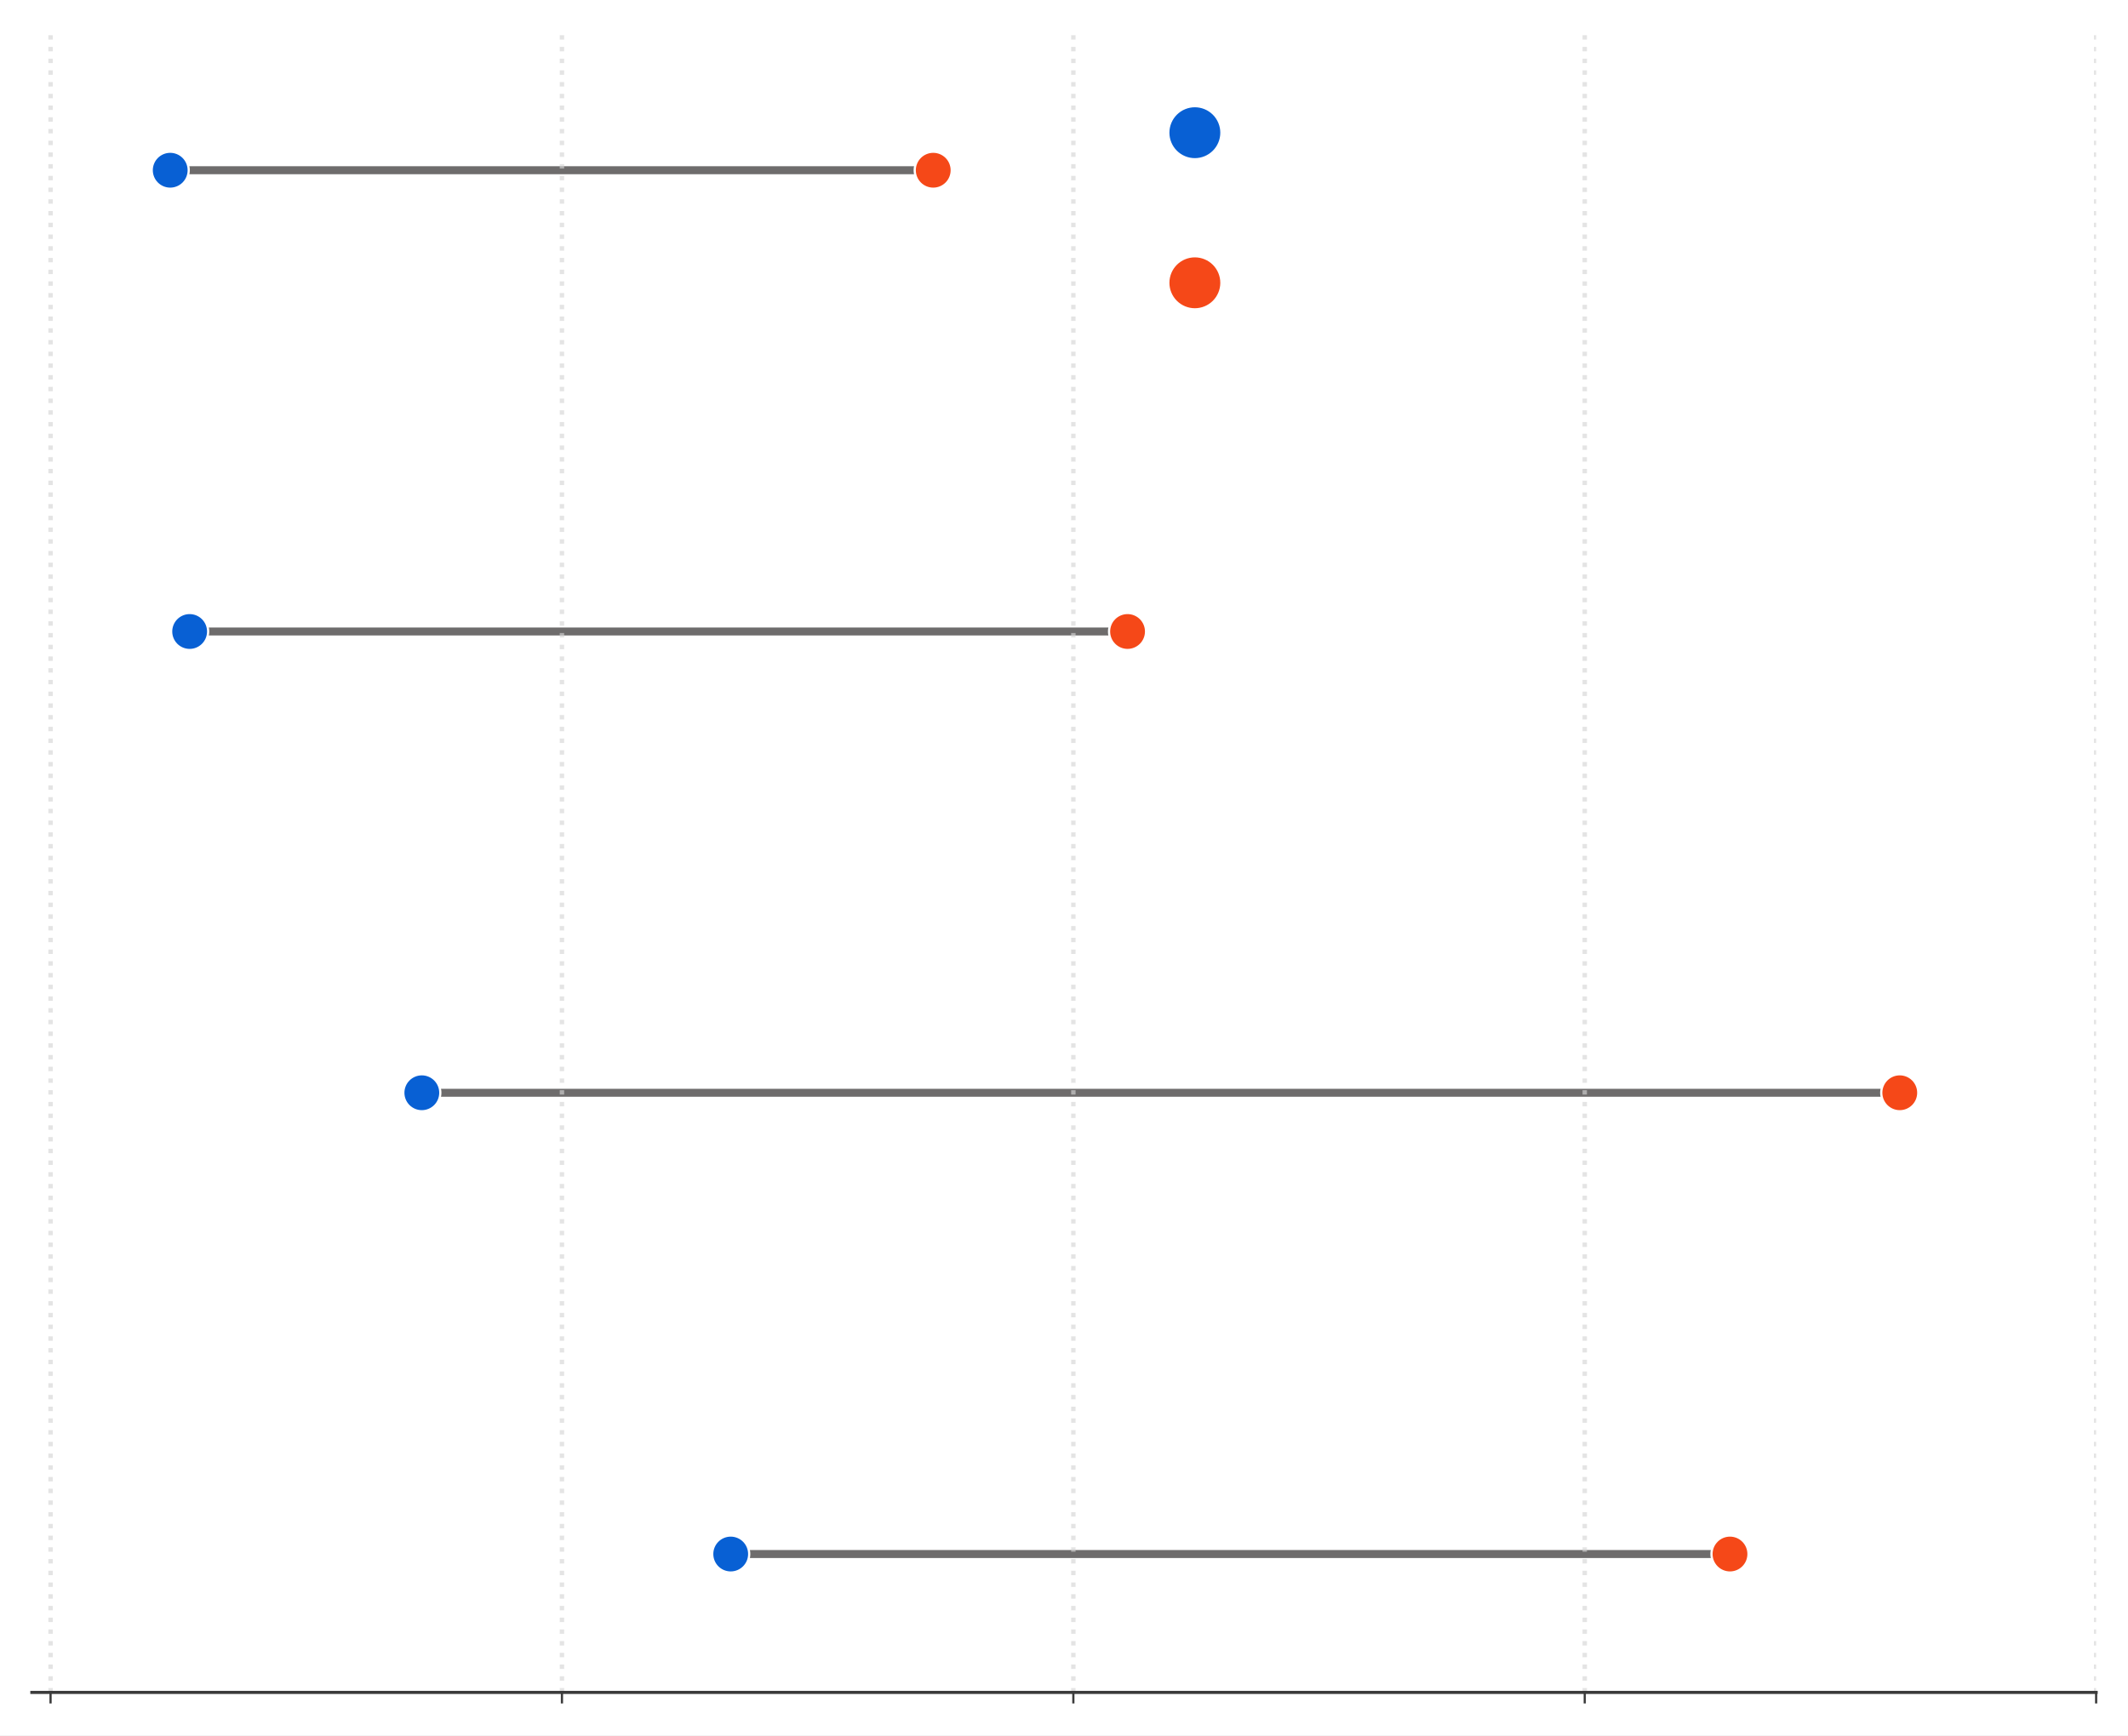
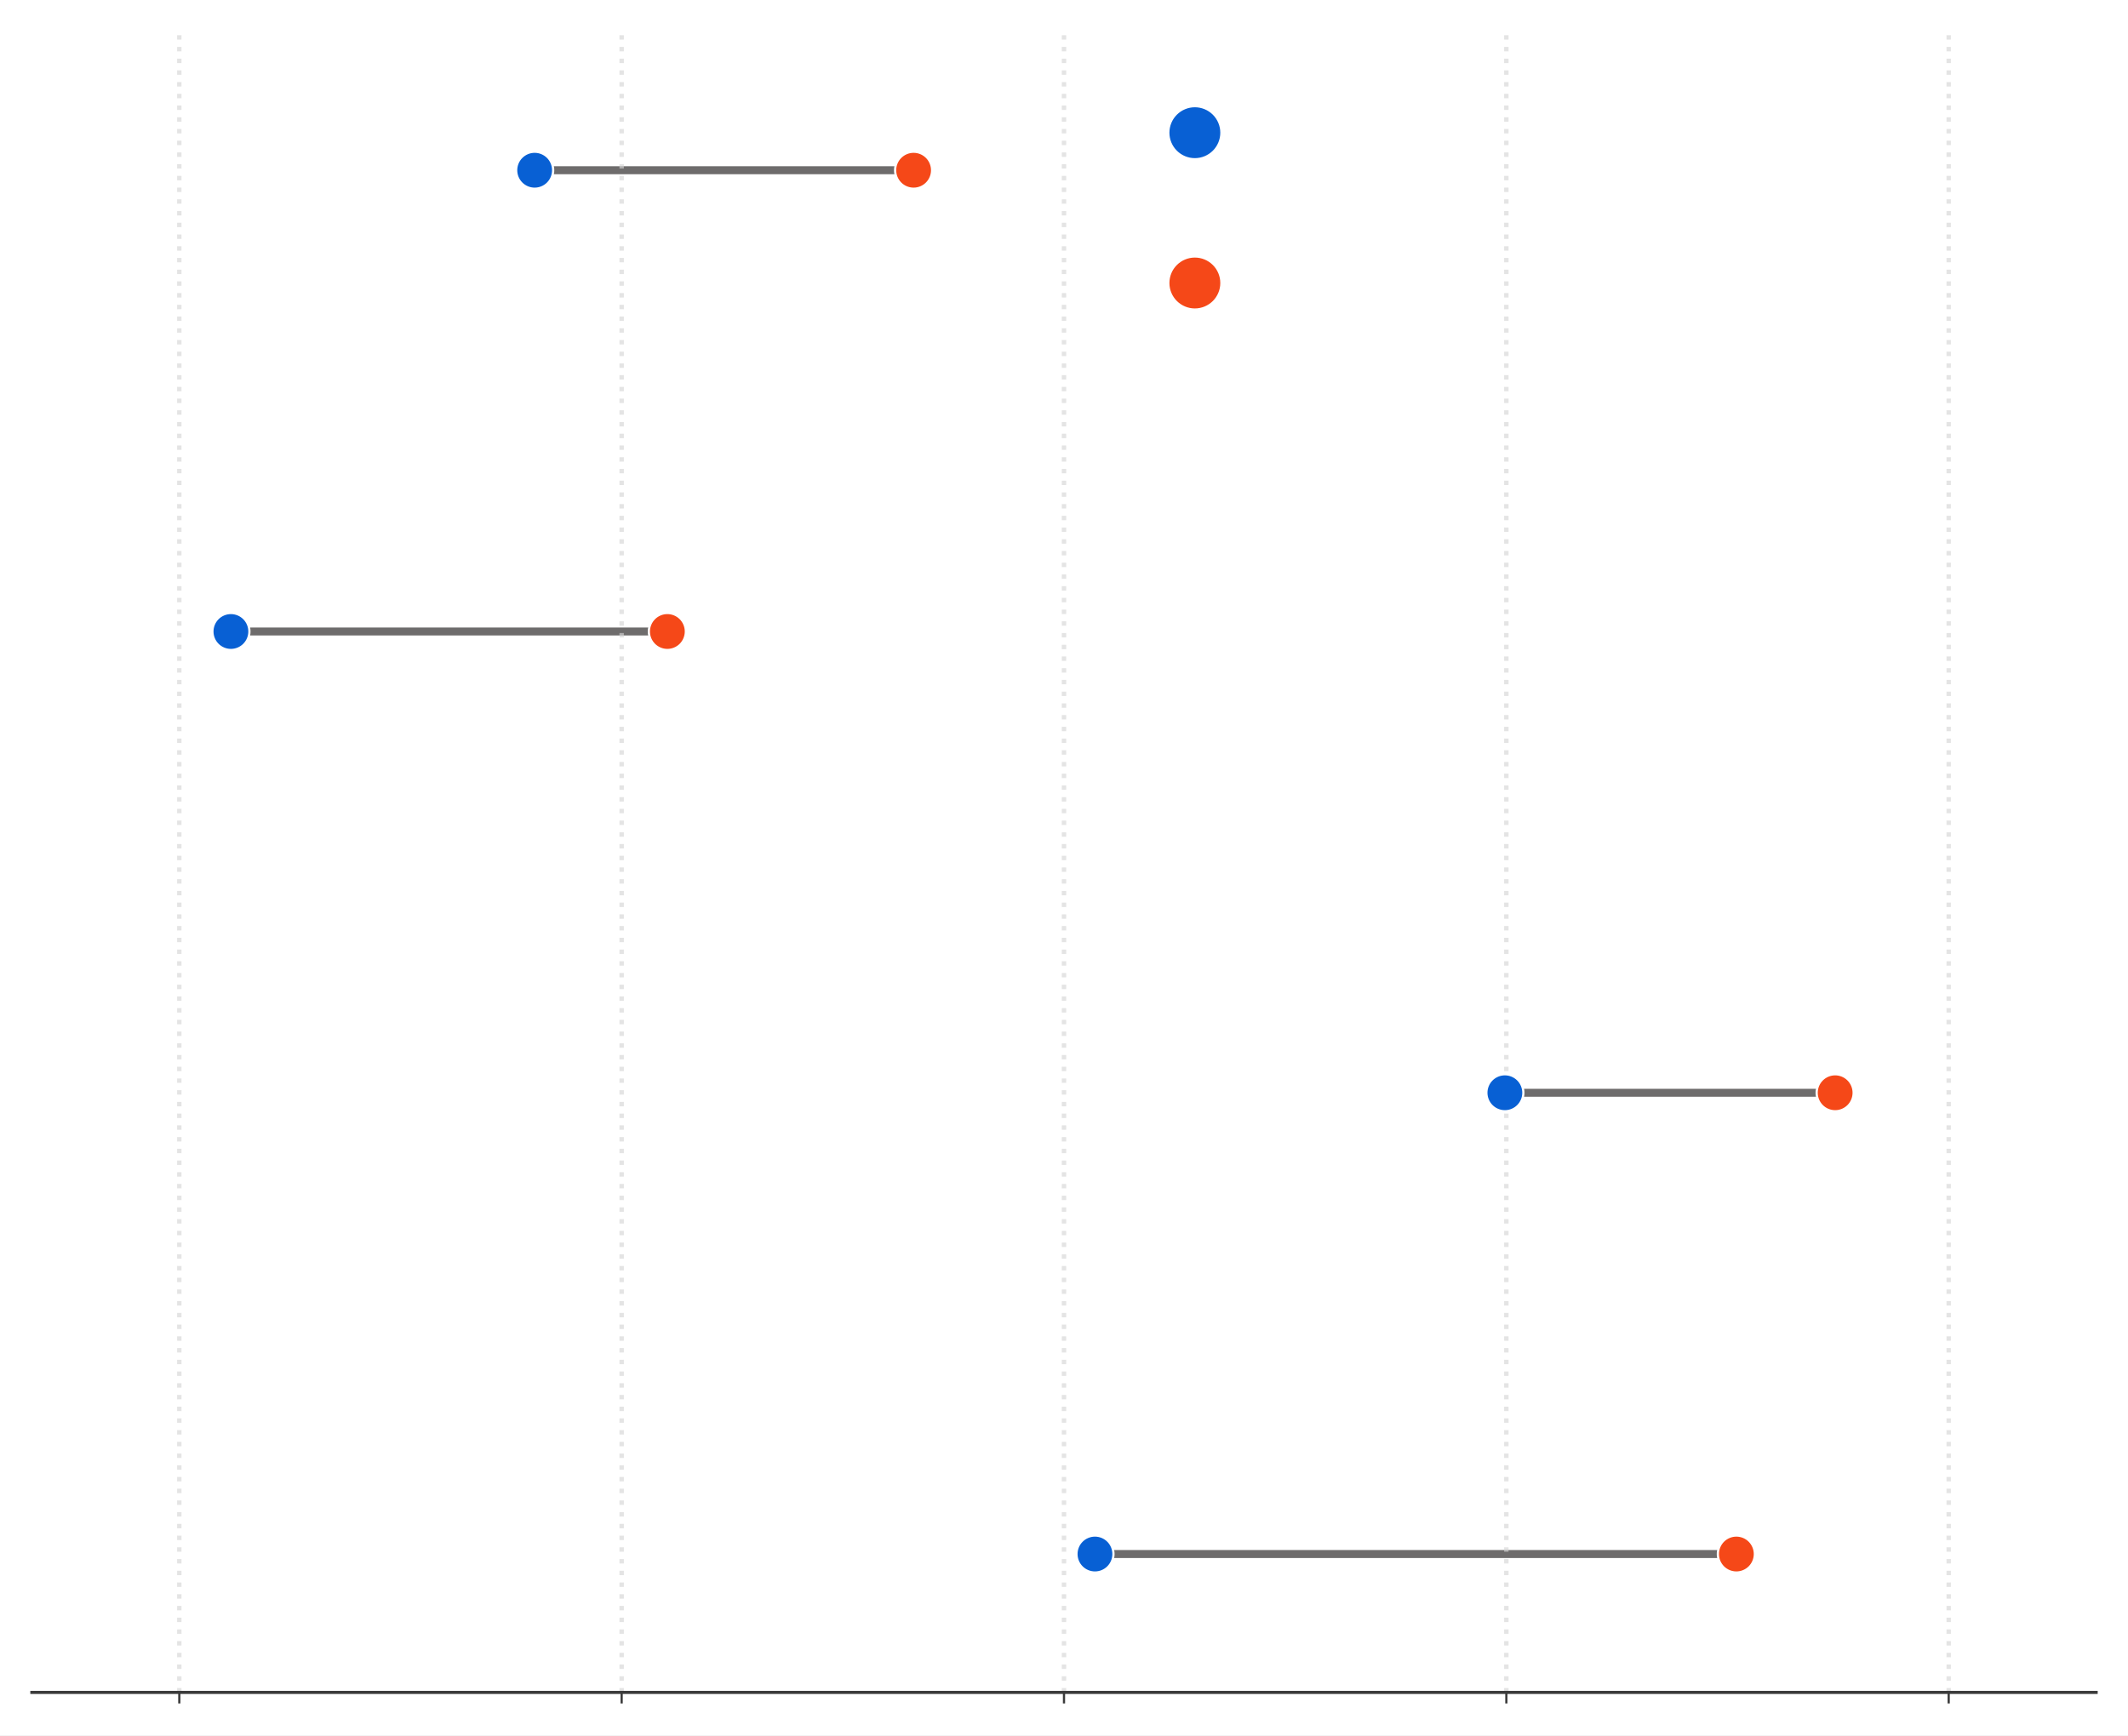
<svg xmlns="http://www.w3.org/2000/svg" xmlns:xlink="http://www.w3.org/1999/xlink" width="480.96pt" height="392.308pt" viewBox="0 0 480.96 392.308" version="1.1">
  <defs>
    <style type="text/css">*{stroke-linejoin: round; stroke-linecap: butt}</style>
  </defs>
  <g id="figure_1">
    <g id="patch_1">
      <path d="M 0 392.308  L 480.96 392.308  L 480.96 0  L 0 0  z " style="fill: #ffffff" />
    </g>
    <g id="axes_1">
      <g id="patch_2">
        <path d="M 7.2 382.608  L 473.76 382.608  L 473.76 7.2  L 7.2 7.2  z " style="fill: #ffffff" />
      </g>
      <g id="LineCollection_1">
-         <path d="M 38.472 38.484  L 210.923 38.484  " clip-path="url(#pf7cfadc4c7)" style="fill: none; stroke: #6e6c6c; stroke-width: 1.8" />
+         <path d="M 120.841 38.484  L 206.488 38.484  " clip-path="url(#p72d668829b)" style="fill: none; stroke: #6e6c6c; stroke-width: 1.8" />
      </g>
      <g id="LineCollection_2">
-         <path d="M 42.864 142.764  L 254.845 142.764  " clip-path="url(#pf7cfadc4c7)" style="fill: none; stroke: #6e6c6c; stroke-width: 1.8" />
+         <path d="M 52.19 142.764  L 150.834 142.764  " clip-path="url(#p72d668829b)" style="fill: none; stroke: #6e6c6c; stroke-width: 1.8" />
      </g>
      <g id="LineCollection_3">
-         <path d="M 95.339 247.044  L 429.376 247.044  " clip-path="url(#pf7cfadc4c7)" style="fill: none; stroke: #6e6c6c; stroke-width: 1.8" />
+         <path d="M 340.124 247.044  L 414.773 247.044  " clip-path="url(#p72d668829b)" style="fill: none; stroke: #6e6c6c; stroke-width: 1.8" />
      </g>
      <g id="LineCollection_4">
-         <path d="M 165.152 351.324  L 391.002 351.324  " clip-path="url(#pf7cfadc4c7)" style="fill: none; stroke: #6e6c6c; stroke-width: 1.8" />
+         <path d="M 247.478 351.324  L 392.445 351.324  " clip-path="url(#p72d668829b)" style="fill: none; stroke: #6e6c6c; stroke-width: 1.8" />
      </g>
      <g id="matplotlib.axis_1">
        <g id="xtick_1">
          <g id="line2d_1">
-             <path d="M 11.426 382.608  L 11.426 7.2  " clip-path="url(#pf7cfadc4c7)" style="fill: none; stroke-dasharray: 1,1.65; stroke-dashoffset: 0; stroke: #d5d5d5; stroke-opacity: 0.63" />
+             <path d="M 40.526 382.608  L 40.526 7.2  " clip-path="url(#p72d668829b)" style="fill: none; stroke-dasharray: 1,1.65; stroke-dashoffset: 0; stroke: #d5d5d5; stroke-opacity: 0.63" />
          </g>
          <g id="line2d_2">
            <defs>
-               <path id="m4f0fa015aa" d="M 0 0  L 0 2.5  " style="stroke: #3b3b3b; stroke-width: 0.5" />
+               <path id="m110e962047" d="M 0 0  L 0 2.5  " style="stroke: #3b3b3b; stroke-width: 0.5" />
            </defs>
            <g>
-               <use xlink:href="#m4f0fa015aa" x="11.426" y="382.608" style="fill: #3b3b3b; stroke: #3b3b3b; stroke-width: 0.5" />
+               <use xlink:href="#m110e962047" x="40.526" y="382.608" style="fill: #3b3b3b; stroke: #3b3b3b; stroke-width: 0.5" />
            </g>
          </g>
        </g>
        <g id="xtick_2">
          <g id="line2d_3">
-             <path d="M 127.009 382.608  L 127.009 7.2  " clip-path="url(#pf7cfadc4c7)" style="fill: none; stroke-dasharray: 1,1.65; stroke-dashoffset: 0; stroke: #d5d5d5; stroke-opacity: 0.63" />
+             <path d="M 140.503 382.608  L 140.503 7.2  " clip-path="url(#p72d668829b)" style="fill: none; stroke-dasharray: 1,1.65; stroke-dashoffset: 0; stroke: #d5d5d5; stroke-opacity: 0.63" />
          </g>
          <g id="line2d_4">
            <g>
-               <use xlink:href="#m4f0fa015aa" x="127.009" y="382.608" style="fill: #3b3b3b; stroke: #3b3b3b; stroke-width: 0.5" />
+               <use xlink:href="#m110e962047" x="140.503" y="382.608" style="fill: #3b3b3b; stroke: #3b3b3b; stroke-width: 0.5" />
            </g>
          </g>
        </g>
        <g id="xtick_3">
          <g id="line2d_5">
-             <path d="M 242.593 382.608  L 242.593 7.2  " clip-path="url(#pf7cfadc4c7)" style="fill: none; stroke-dasharray: 1,1.65; stroke-dashoffset: 0; stroke: #d5d5d5; stroke-opacity: 0.63" />
+             <path d="M 240.48 382.608  L 240.48 7.2  " clip-path="url(#p72d668829b)" style="fill: none; stroke-dasharray: 1,1.65; stroke-dashoffset: 0; stroke: #d5d5d5; stroke-opacity: 0.63" />
          </g>
          <g id="line2d_6">
            <g>
-               <use xlink:href="#m4f0fa015aa" x="242.593" y="382.608" style="fill: #3b3b3b; stroke: #3b3b3b; stroke-width: 0.5" />
+               <use xlink:href="#m110e962047" x="240.48" y="382.608" style="fill: #3b3b3b; stroke: #3b3b3b; stroke-width: 0.5" />
            </g>
          </g>
        </g>
        <g id="xtick_4">
          <g id="line2d_7">
-             <path d="M 358.176 382.608  L 358.176 7.2  " clip-path="url(#pf7cfadc4c7)" style="fill: none; stroke-dasharray: 1,1.65; stroke-dashoffset: 0; stroke: #d5d5d5; stroke-opacity: 0.63" />
+             <path d="M 340.457 382.608  L 340.457 7.2  " clip-path="url(#p72d668829b)" style="fill: none; stroke-dasharray: 1,1.65; stroke-dashoffset: 0; stroke: #d5d5d5; stroke-opacity: 0.63" />
          </g>
          <g id="line2d_8">
            <g>
-               <use xlink:href="#m4f0fa015aa" x="358.176" y="382.608" style="fill: #3b3b3b; stroke: #3b3b3b; stroke-width: 0.5" />
+               <use xlink:href="#m110e962047" x="340.457" y="382.608" style="fill: #3b3b3b; stroke: #3b3b3b; stroke-width: 0.5" />
            </g>
          </g>
        </g>
        <g id="xtick_5">
          <g id="line2d_9">
-             <path d="M 473.76 382.608  L 473.76 7.2  " clip-path="url(#pf7cfadc4c7)" style="fill: none; stroke-dasharray: 1,1.65; stroke-dashoffset: 0; stroke: #d5d5d5; stroke-opacity: 0.63" />
+             <path d="M 440.434 382.608  L 440.434 7.2  " clip-path="url(#p72d668829b)" style="fill: none; stroke-dasharray: 1,1.65; stroke-dashoffset: 0; stroke: #d5d5d5; stroke-opacity: 0.63" />
          </g>
          <g id="line2d_10">
            <g>
-               <use xlink:href="#m4f0fa015aa" x="473.76" y="382.608" style="fill: #3b3b3b; stroke: #3b3b3b; stroke-width: 0.5" />
+               <use xlink:href="#m110e962047" x="440.434" y="382.608" style="fill: #3b3b3b; stroke: #3b3b3b; stroke-width: 0.5" />
            </g>
          </g>
        </g>
      </g>
      <g id="matplotlib.axis_2">
        <g id="ytick_1">
          <g id="line2d_11" />
        </g>
        <g id="ytick_2">
          <g id="line2d_12" />
        </g>
        <g id="ytick_3">
          <g id="line2d_13" />
        </g>
        <g id="ytick_4">
          <g id="line2d_14" />
        </g>
      </g>
      <g id="patch_3">
        <path d="M 7.2 382.608  L 473.76 382.608  " style="fill: none; stroke: #3b3b3b; stroke-width: 0.7; stroke-linejoin: miter; stroke-linecap: square" />
      </g>
      <g id="PathCollection_1">
        <defs>
-           <path id="m1d46a69a73" d="M 0 4.183  C 1.109 4.183 2.174 3.743 2.958 2.958  C 3.743 2.174 4.183 1.109 4.183 0  C 4.183 -1.109 3.743 -2.174 2.958 -2.958  C 2.174 -3.743 1.109 -4.183 0 -4.183  C -1.109 -4.183 -2.174 -3.743 -2.958 -2.958  C -3.743 -2.174 -4.183 -1.109 -4.183 0  C -4.183 1.109 -3.743 2.174 -2.958 2.958  C -2.174 3.743 -1.109 4.183 0 4.183  z " style="stroke: #ffffff; stroke-width: 0.5" />
+           <path id="mfcb5d60cb9" d="M 0 4.183  C 1.109 4.183 2.174 3.743 2.958 2.958  C 3.743 2.174 4.183 1.109 4.183 0  C 4.183 -1.109 3.743 -2.174 2.958 -2.958  C 2.174 -3.743 1.109 -4.183 0 -4.183  C -1.109 -4.183 -2.174 -3.743 -2.958 -2.958  C -3.743 -2.174 -4.183 -1.109 -4.183 0  C -4.183 1.109 -3.743 2.174 -2.958 2.958  C -2.174 3.743 -1.109 4.183 0 4.183  z " style="stroke: #ffffff; stroke-width: 0.5" />
        </defs>
-         <g clip-path="url(#pf7cfadc4c7)">
-           <use xlink:href="#m1d46a69a73" x="38.472" y="38.484" style="fill: #0860d4; stroke: #ffffff; stroke-width: 0.5" />
+         <g clip-path="url(#p72d668829b)">
+           <use xlink:href="#mfcb5d60cb9" x="120.841" y="38.484" style="fill: #0860d4; stroke: #ffffff; stroke-width: 0.5" />
        </g>
      </g>
      <g id="PathCollection_2">
        <defs>
-           <path id="m79dcac584c" d="M 0 4.183  C 1.109 4.183 2.174 3.743 2.958 2.958  C 3.743 2.174 4.183 1.109 4.183 0  C 4.183 -1.109 3.743 -2.174 2.958 -2.958  C 2.174 -3.743 1.109 -4.183 0 -4.183  C -1.109 -4.183 -2.174 -3.743 -2.958 -2.958  C -3.743 -2.174 -4.183 -1.109 -4.183 0  C -4.183 1.109 -3.743 2.174 -2.958 2.958  C -2.174 3.743 -1.109 4.183 0 4.183  z " style="stroke: #ffffff; stroke-width: 0.5" />
+           <path id="mb088fe9931" d="M 0 4.183  C 1.109 4.183 2.174 3.743 2.958 2.958  C 3.743 2.174 4.183 1.109 4.183 0  C 4.183 -1.109 3.743 -2.174 2.958 -2.958  C 2.174 -3.743 1.109 -4.183 0 -4.183  C -1.109 -4.183 -2.174 -3.743 -2.958 -2.958  C -3.743 -2.174 -4.183 -1.109 -4.183 0  C -4.183 1.109 -3.743 2.174 -2.958 2.958  C -2.174 3.743 -1.109 4.183 0 4.183  z " style="stroke: #ffffff; stroke-width: 0.5" />
        </defs>
-         <g clip-path="url(#pf7cfadc4c7)">
-           <use xlink:href="#m79dcac584c" x="210.923" y="38.484" style="fill: #f54818; stroke: #ffffff; stroke-width: 0.5" />
+         <g clip-path="url(#p72d668829b)">
+           <use xlink:href="#mb088fe9931" x="206.488" y="38.484" style="fill: #f54818; stroke: #ffffff; stroke-width: 0.5" />
        </g>
      </g>
      <g id="PathCollection_3">
-         <g clip-path="url(#pf7cfadc4c7)">
-           <use xlink:href="#m1d46a69a73" x="42.864" y="142.764" style="fill: #0860d4; stroke: #ffffff; stroke-width: 0.5" />
+         <g clip-path="url(#p72d668829b)">
+           <use xlink:href="#mfcb5d60cb9" x="52.19" y="142.764" style="fill: #0860d4; stroke: #ffffff; stroke-width: 0.5" />
        </g>
      </g>
      <g id="PathCollection_4">
-         <g clip-path="url(#pf7cfadc4c7)">
-           <use xlink:href="#m79dcac584c" x="254.845" y="142.764" style="fill: #f54818; stroke: #ffffff; stroke-width: 0.5" />
+         <g clip-path="url(#p72d668829b)">
+           <use xlink:href="#mb088fe9931" x="150.834" y="142.764" style="fill: #f54818; stroke: #ffffff; stroke-width: 0.5" />
        </g>
      </g>
      <g id="PathCollection_5">
-         <g clip-path="url(#pf7cfadc4c7)">
-           <use xlink:href="#m1d46a69a73" x="95.339" y="247.044" style="fill: #0860d4; stroke: #ffffff; stroke-width: 0.5" />
+         <g clip-path="url(#p72d668829b)">
+           <use xlink:href="#mfcb5d60cb9" x="340.124" y="247.044" style="fill: #0860d4; stroke: #ffffff; stroke-width: 0.5" />
        </g>
      </g>
      <g id="PathCollection_6">
-         <g clip-path="url(#pf7cfadc4c7)">
-           <use xlink:href="#m79dcac584c" x="429.376" y="247.044" style="fill: #f54818; stroke: #ffffff; stroke-width: 0.5" />
+         <g clip-path="url(#p72d668829b)">
+           <use xlink:href="#mb088fe9931" x="414.773" y="247.044" style="fill: #f54818; stroke: #ffffff; stroke-width: 0.5" />
        </g>
      </g>
      <g id="PathCollection_7">
-         <g clip-path="url(#pf7cfadc4c7)">
-           <use xlink:href="#m1d46a69a73" x="165.152" y="351.324" style="fill: #0860d4; stroke: #ffffff; stroke-width: 0.5" />
+         <g clip-path="url(#p72d668829b)">
+           <use xlink:href="#mfcb5d60cb9" x="247.478" y="351.324" style="fill: #0860d4; stroke: #ffffff; stroke-width: 0.5" />
        </g>
      </g>
      <g id="PathCollection_8">
-         <g clip-path="url(#pf7cfadc4c7)">
-           <use xlink:href="#m79dcac584c" x="391.002" y="351.324" style="fill: #f54818; stroke: #ffffff; stroke-width: 0.5" />
+         <g clip-path="url(#p72d668829b)">
+           <use xlink:href="#mb088fe9931" x="392.445" y="351.324" style="fill: #f54818; stroke: #ffffff; stroke-width: 0.5" />
        </g>
      </g>
      <g id="legend_1">
        <g id="line2d_15">
          <path d="M 246.056 30  L 270.056 30  L 294.056 30  " style="fill: none; stroke: #000000; stroke-opacity: 0; stroke-width: 1.5; stroke-linecap: square" />
          <defs>
-             <path id="m896e526899" d="M 0 6  C 1.591 6 3.117 5.368 4.243 4.243  C 5.368 3.117 6 1.591 6 0  C 6 -1.591 5.368 -3.117 4.243 -4.243  C 3.117 -5.368 1.591 -6 0 -6  C -1.591 -6 -3.117 -5.368 -4.243 -4.243  C -5.368 -3.117 -6 -1.591 -6 0  C -6 1.591 -5.368 3.117 -4.243 4.243  C -3.117 5.368 -1.591 6 0 6  z " style="stroke: #ffffff; stroke-width: 0.5" />
+             <path id="mf01675a3d6" d="M 0 6  C 1.591 6 3.117 5.368 4.243 4.243  C 5.368 3.117 6 1.591 6 0  C 6 -1.591 5.368 -3.117 4.243 -4.243  C 3.117 -5.368 1.591 -6 0 -6  C -1.591 -6 -3.117 -5.368 -4.243 -4.243  C -5.368 -3.117 -6 -1.591 -6 0  C -6 1.591 -5.368 3.117 -4.243 4.243  C -3.117 5.368 -1.591 6 0 6  z " style="stroke: #ffffff; stroke-width: 0.5" />
          </defs>
          <g>
-             <use xlink:href="#m896e526899" x="270.056" y="30" style="fill: #0860d4; stroke: #ffffff; stroke-width: 0.5" />
+             <use xlink:href="#mf01675a3d6" x="270.056" y="30" style="fill: #0860d4; stroke: #ffffff; stroke-width: 0.5" />
          </g>
        </g>
        <g id="line2d_16">
-           <path d="M 246.056 63.934  L 270.056 63.934  L 294.056 63.934  " style="fill: none; stroke: #000000; stroke-opacity: 0; stroke-width: 1.5; stroke-linecap: square" />
+           <path d="M 246.056 63.98  L 270.056 63.98  L 294.056 63.98  " style="fill: none; stroke: #000000; stroke-opacity: 0; stroke-width: 1.5; stroke-linecap: square" />
          <defs>
-             <path id="m2a6a7299de" d="M 0 6  C 1.591 6 3.117 5.368 4.243 4.243  C 5.368 3.117 6 1.591 6 0  C 6 -1.591 5.368 -3.117 4.243 -4.243  C 3.117 -5.368 1.591 -6 0 -6  C -1.591 -6 -3.117 -5.368 -4.243 -4.243  C -5.368 -3.117 -6 -1.591 -6 0  C -6 1.591 -5.368 3.117 -4.243 4.243  C -3.117 5.368 -1.591 6 0 6  z " style="stroke: #ffffff; stroke-width: 0.5" />
+             <path id="m17218b84d1" d="M 0 6  C 1.591 6 3.117 5.368 4.243 4.243  C 5.368 3.117 6 1.591 6 0  C 6 -1.591 5.368 -3.117 4.243 -4.243  C 3.117 -5.368 1.591 -6 0 -6  C -1.591 -6 -3.117 -5.368 -4.243 -4.243  C -5.368 -3.117 -6 -1.591 -6 0  C -6 1.591 -5.368 3.117 -4.243 4.243  C -3.117 5.368 -1.591 6 0 6  z " style="stroke: #ffffff; stroke-width: 0.5" />
          </defs>
          <g>
-             <use xlink:href="#m2a6a7299de" x="270.056" y="63.934" style="fill: #f54818; stroke: #ffffff; stroke-width: 0.5" />
+             <use xlink:href="#m17218b84d1" x="270.056" y="63.98" style="fill: #f54818; stroke: #ffffff; stroke-width: 0.5" />
          </g>
        </g>
      </g>
    </g>
  </g>
  <defs>
-     <clipPath id="pf7cfadc4c7">
+     <clipPath id="p72d668829b">
      <rect x="7.2" y="7.2" width="466.56" height="375.408" />
    </clipPath>
  </defs>
</svg>
